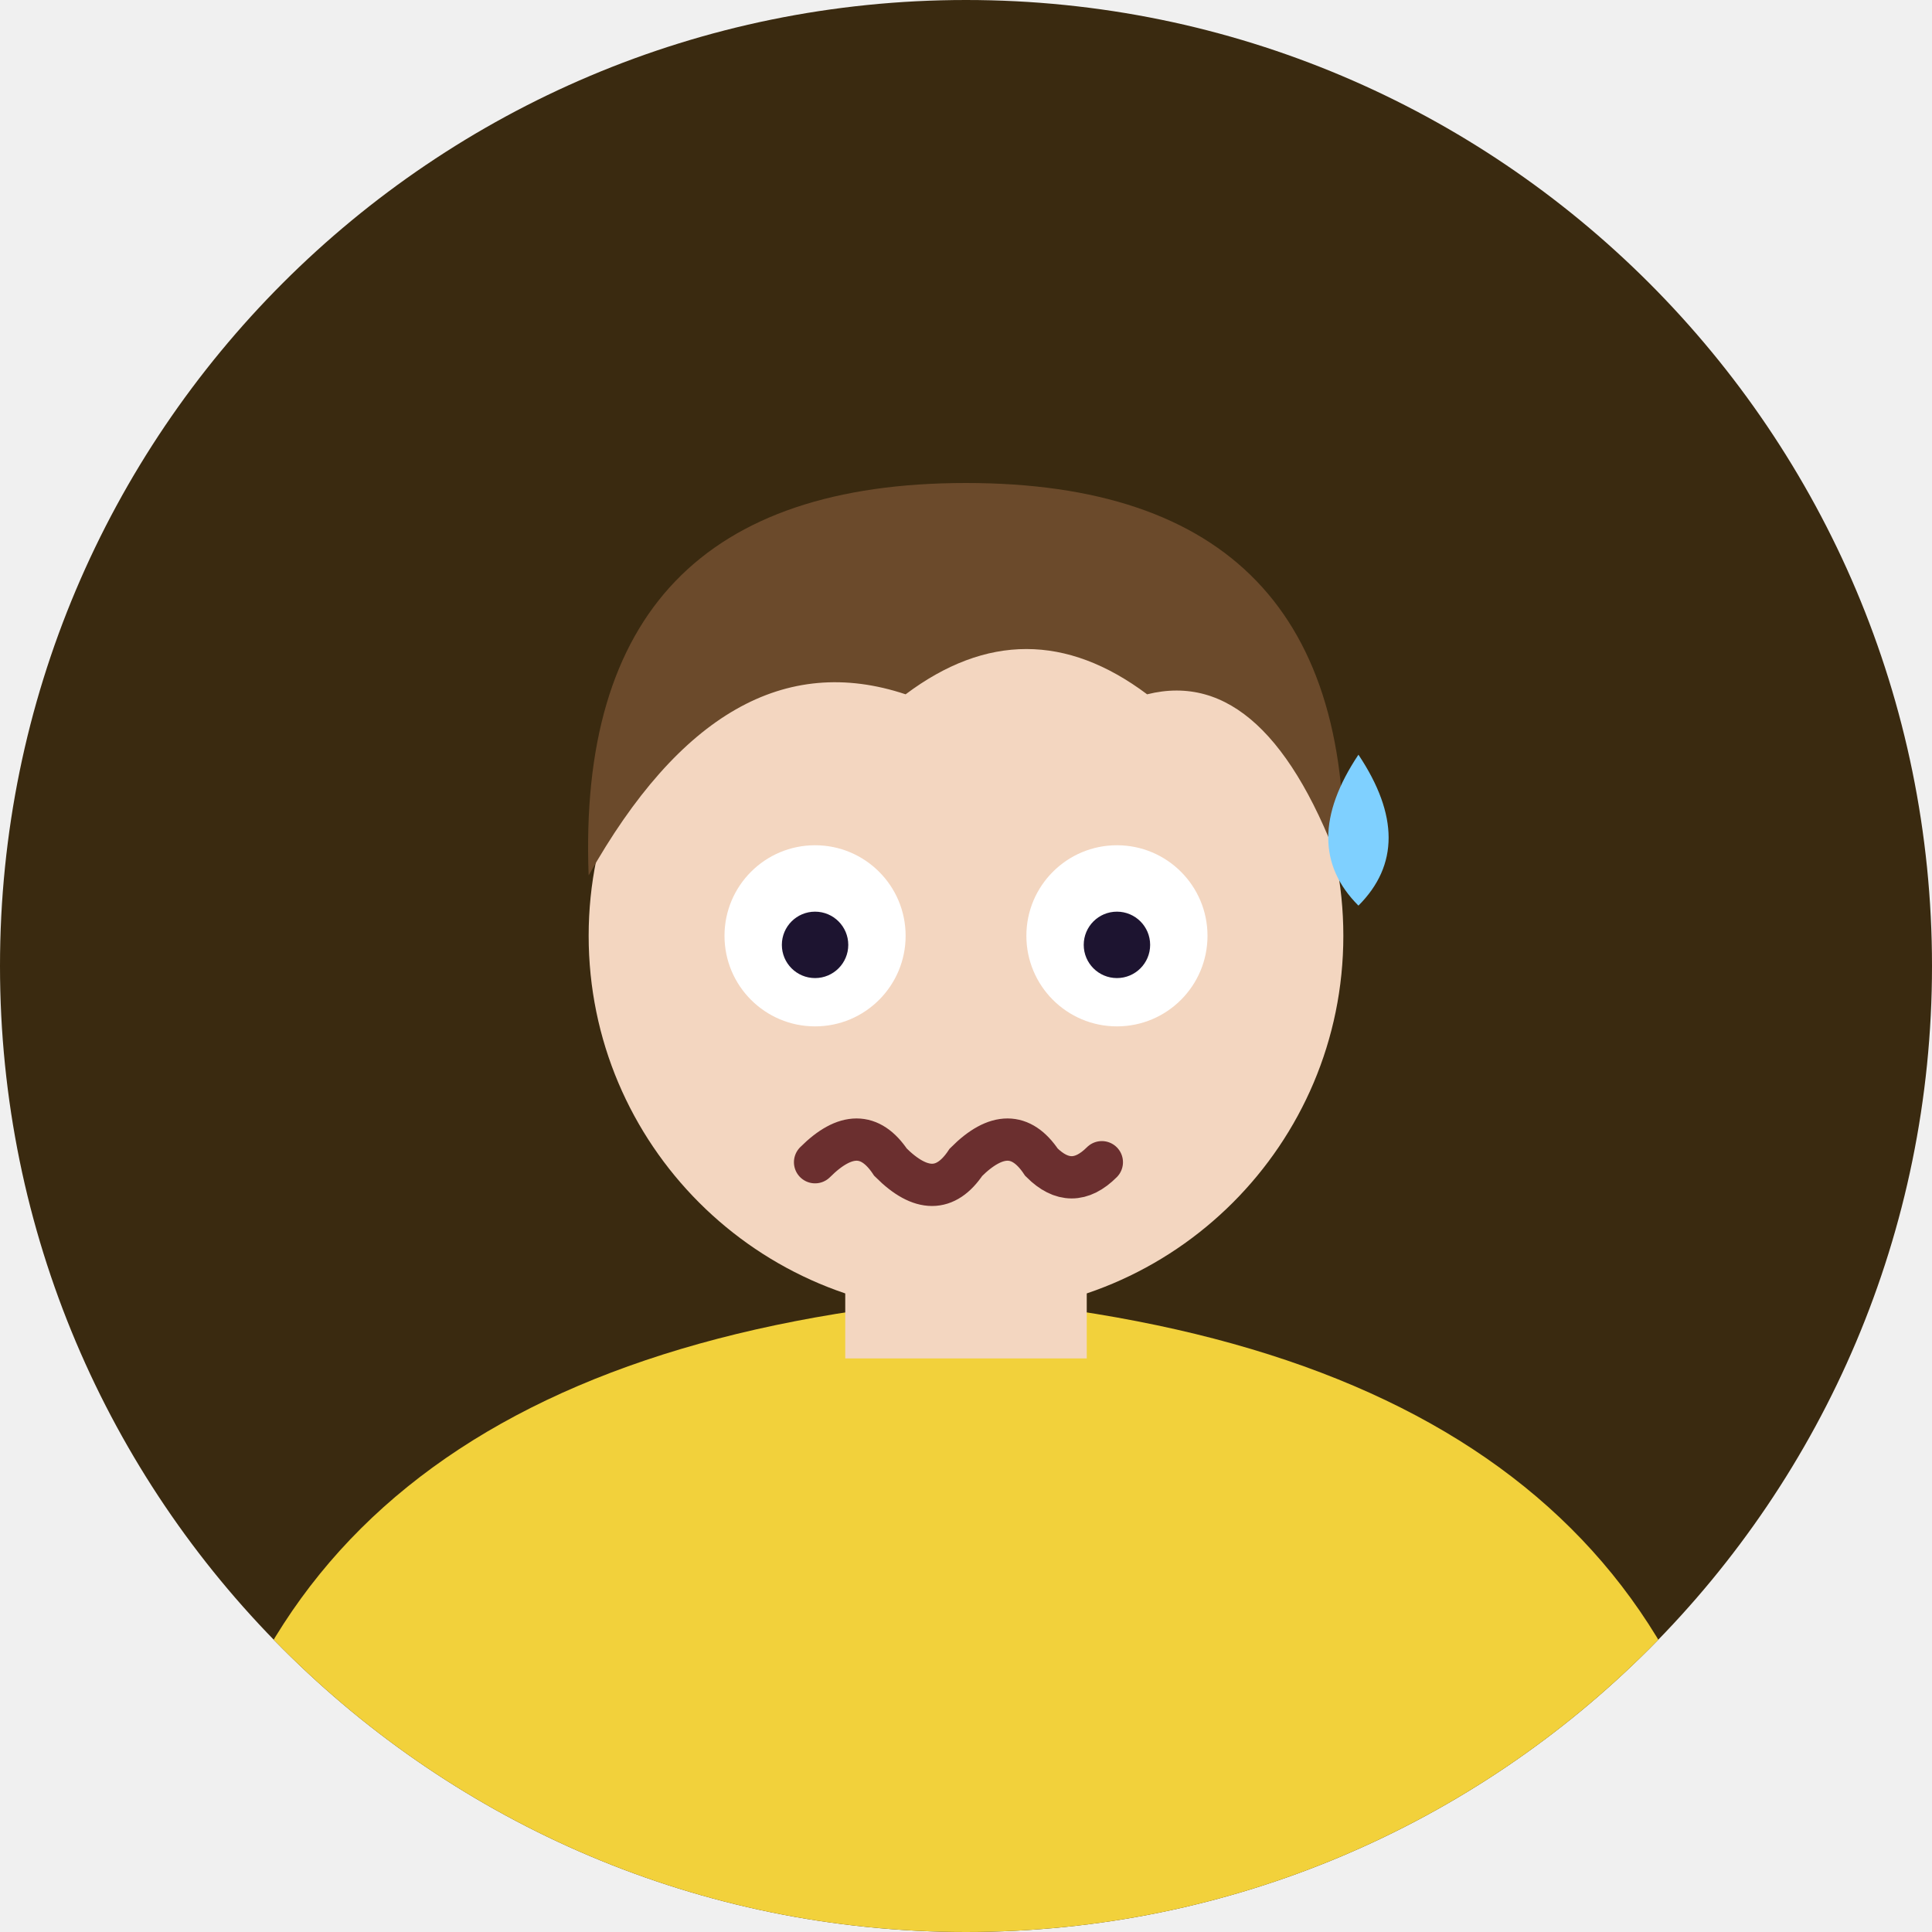
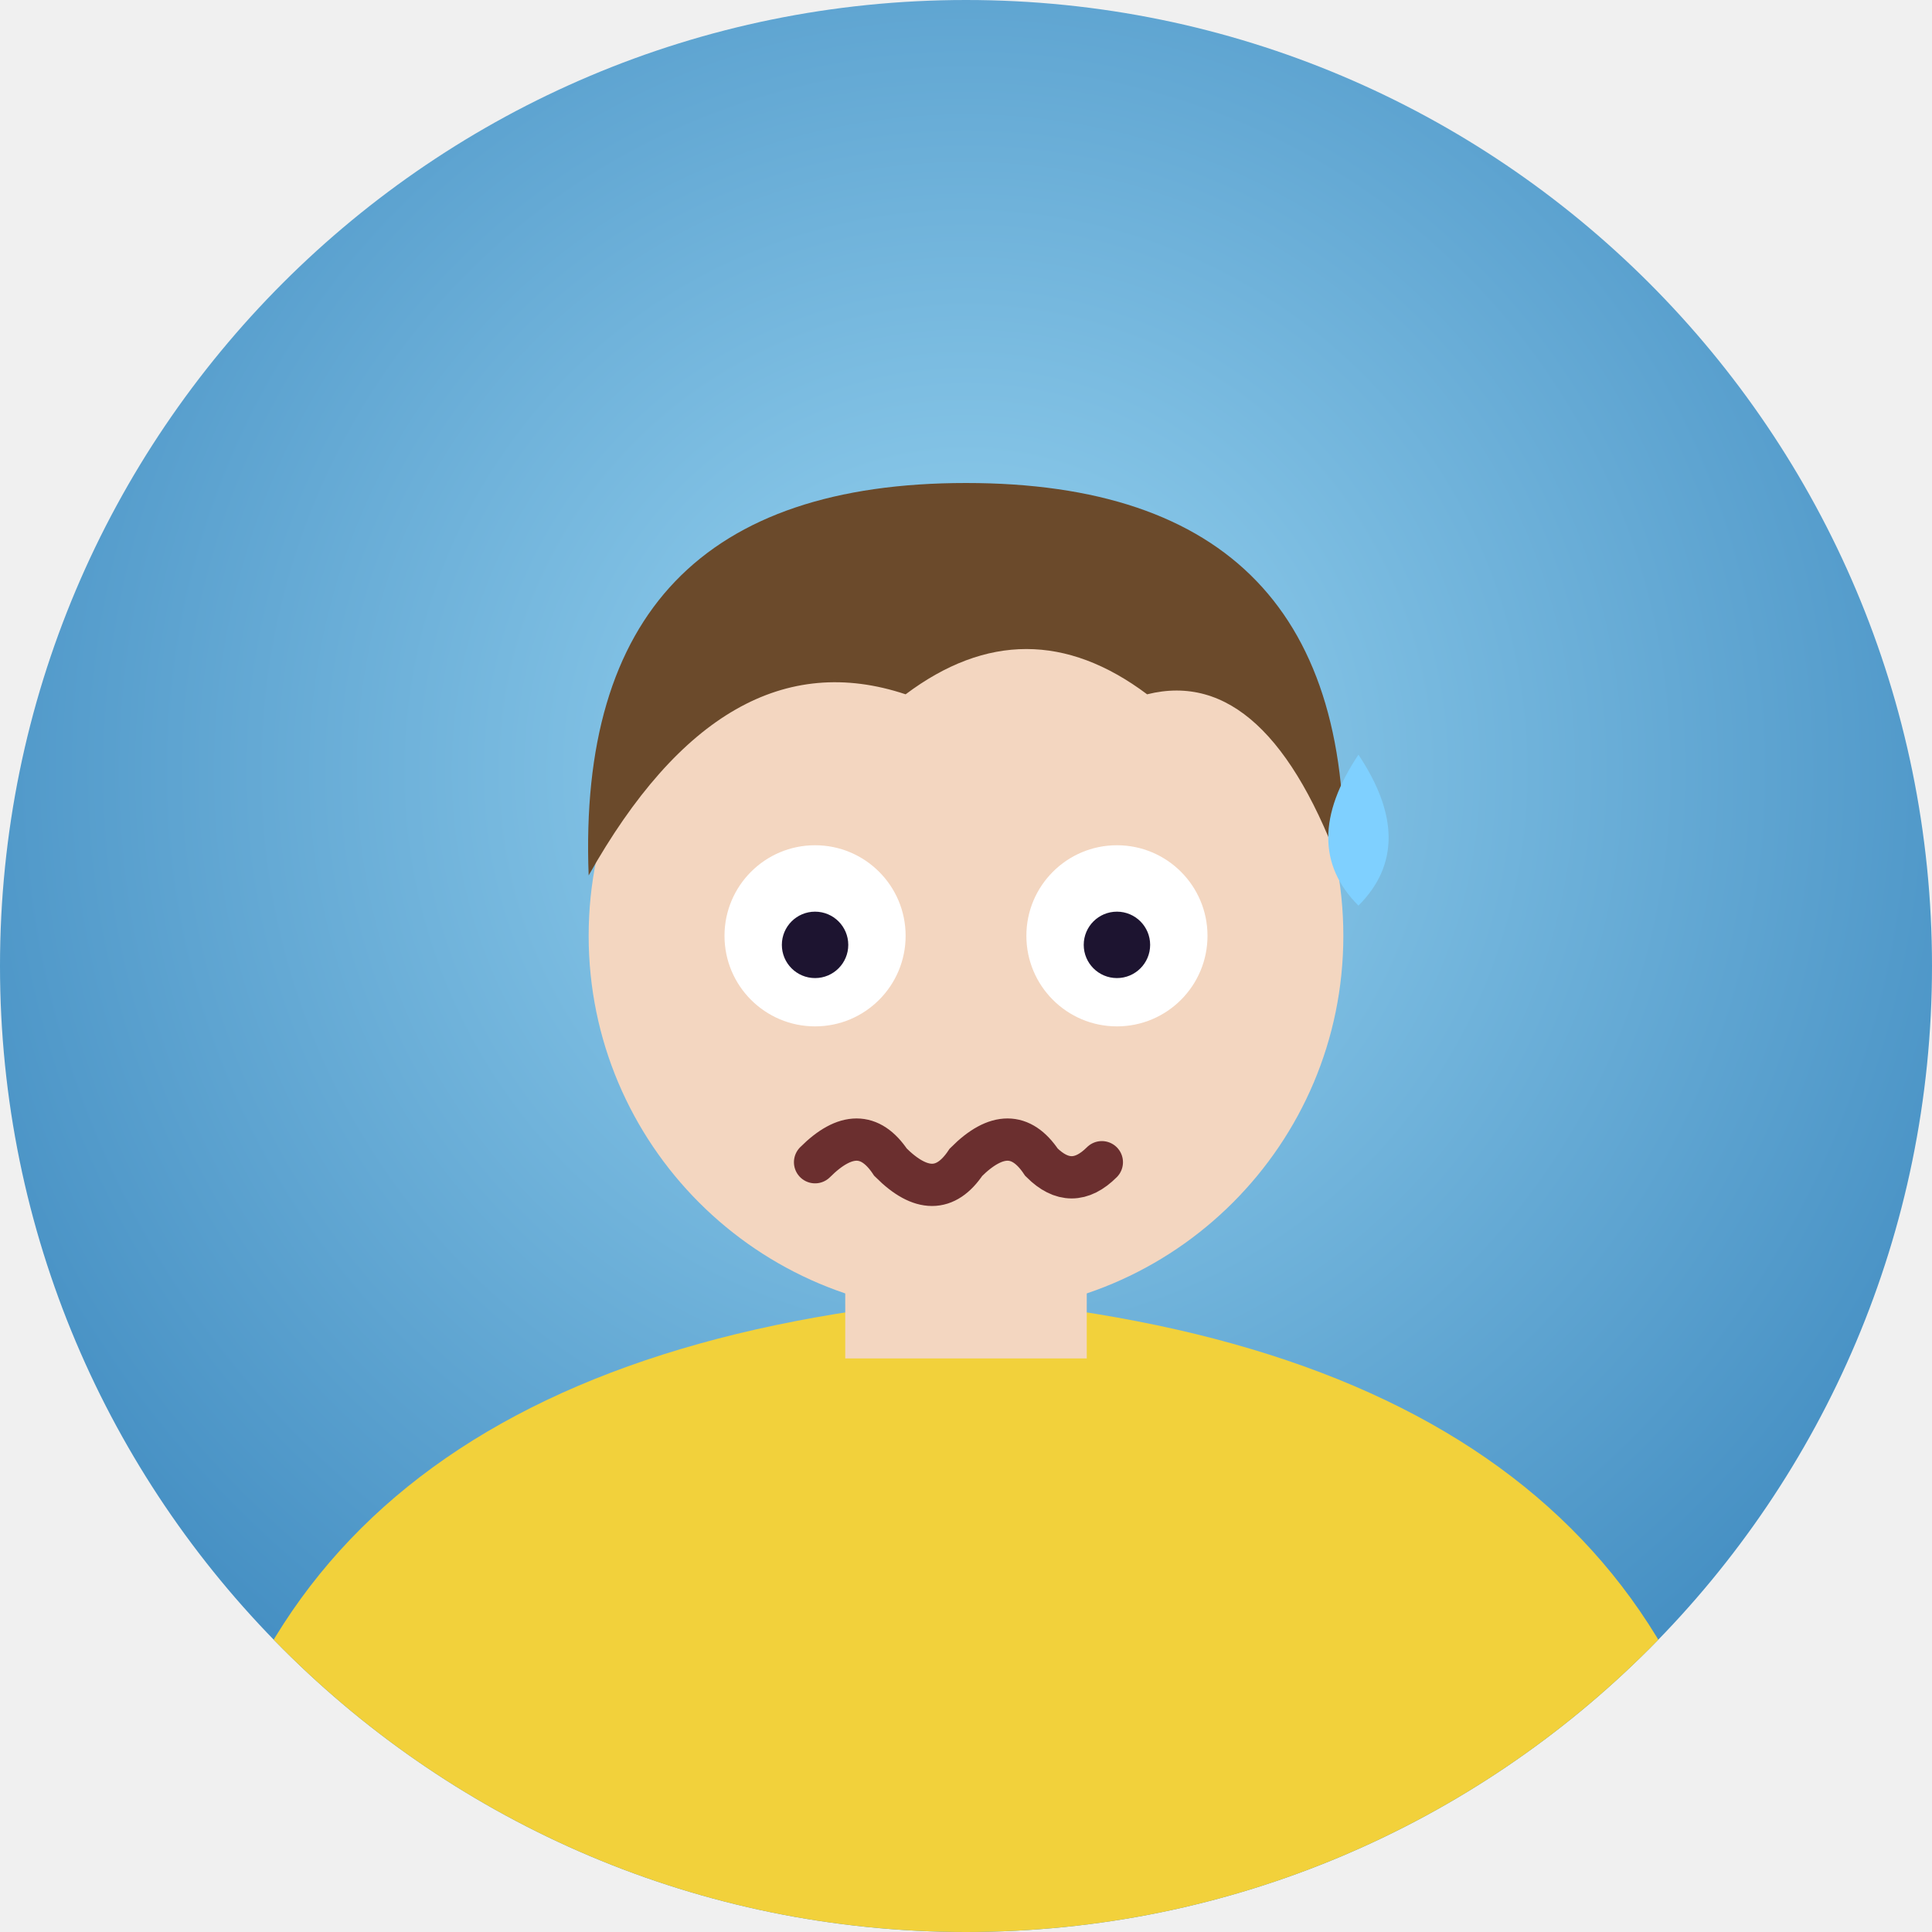
<svg xmlns="http://www.w3.org/2000/svg" viewBox="0 0 64 64">
  <defs>
    <clipPath id="c">
      <circle cx="32" cy="32" r="32" />
    </clipPath>
+     <radialGradient id="bg" cx="50%" cy="40%" r="65%">
+       <stop offset="0" stop-color="#9ad6f2" />
+       <stop offset="1" stop-color="#3a86bd" />
+     </radialGradient>
  </defs>
  <g clip-path="url(#c)">
-     <rect width="64" height="64" fill="#3a2a10" />
+     <rect width="64" height="64" fill="url(#bg)" />
    <path d="M6 64 Q8 45 32 43 Q56 45 58 64Z" fill="#f2d13b" />
    <rect x="28" y="38" width="8" height="7" fill="#f3d6c0" />
    <circle cx="32" cy="31" r="12.5" fill="#f3d6c0" />
    <path d="M19.5 29 Q19 16 32 16 Q45 16 44.5 29 Q42 22 38 23 Q34 20 30 23 Q24 21 19.5 29Z" fill="#6b4a2b" />
    <circle cx="27" cy="31" r="3" fill="#fff" />
    <circle cx="37" cy="31" r="3" fill="#fff" />
    <circle cx="27" cy="31.3" r="1.1" fill="#1d1430" />
    <circle cx="37" cy="31.3" r="1.1" fill="#1d1430" />
    <path d="M27 38.5 q1.5 -1.5 2.5 0 q1.5 1.5 2.5 0 q1.5 -1.5 2.5 0 q1 1 2 0" stroke="#6b2f2f" stroke-width="1.4" fill="none" stroke-linecap="round" />
    <path d="M45 25 q2 3 0 5 q-2 -2 0 -5Z" fill="#7fd0ff" />
  </g>
</svg>
